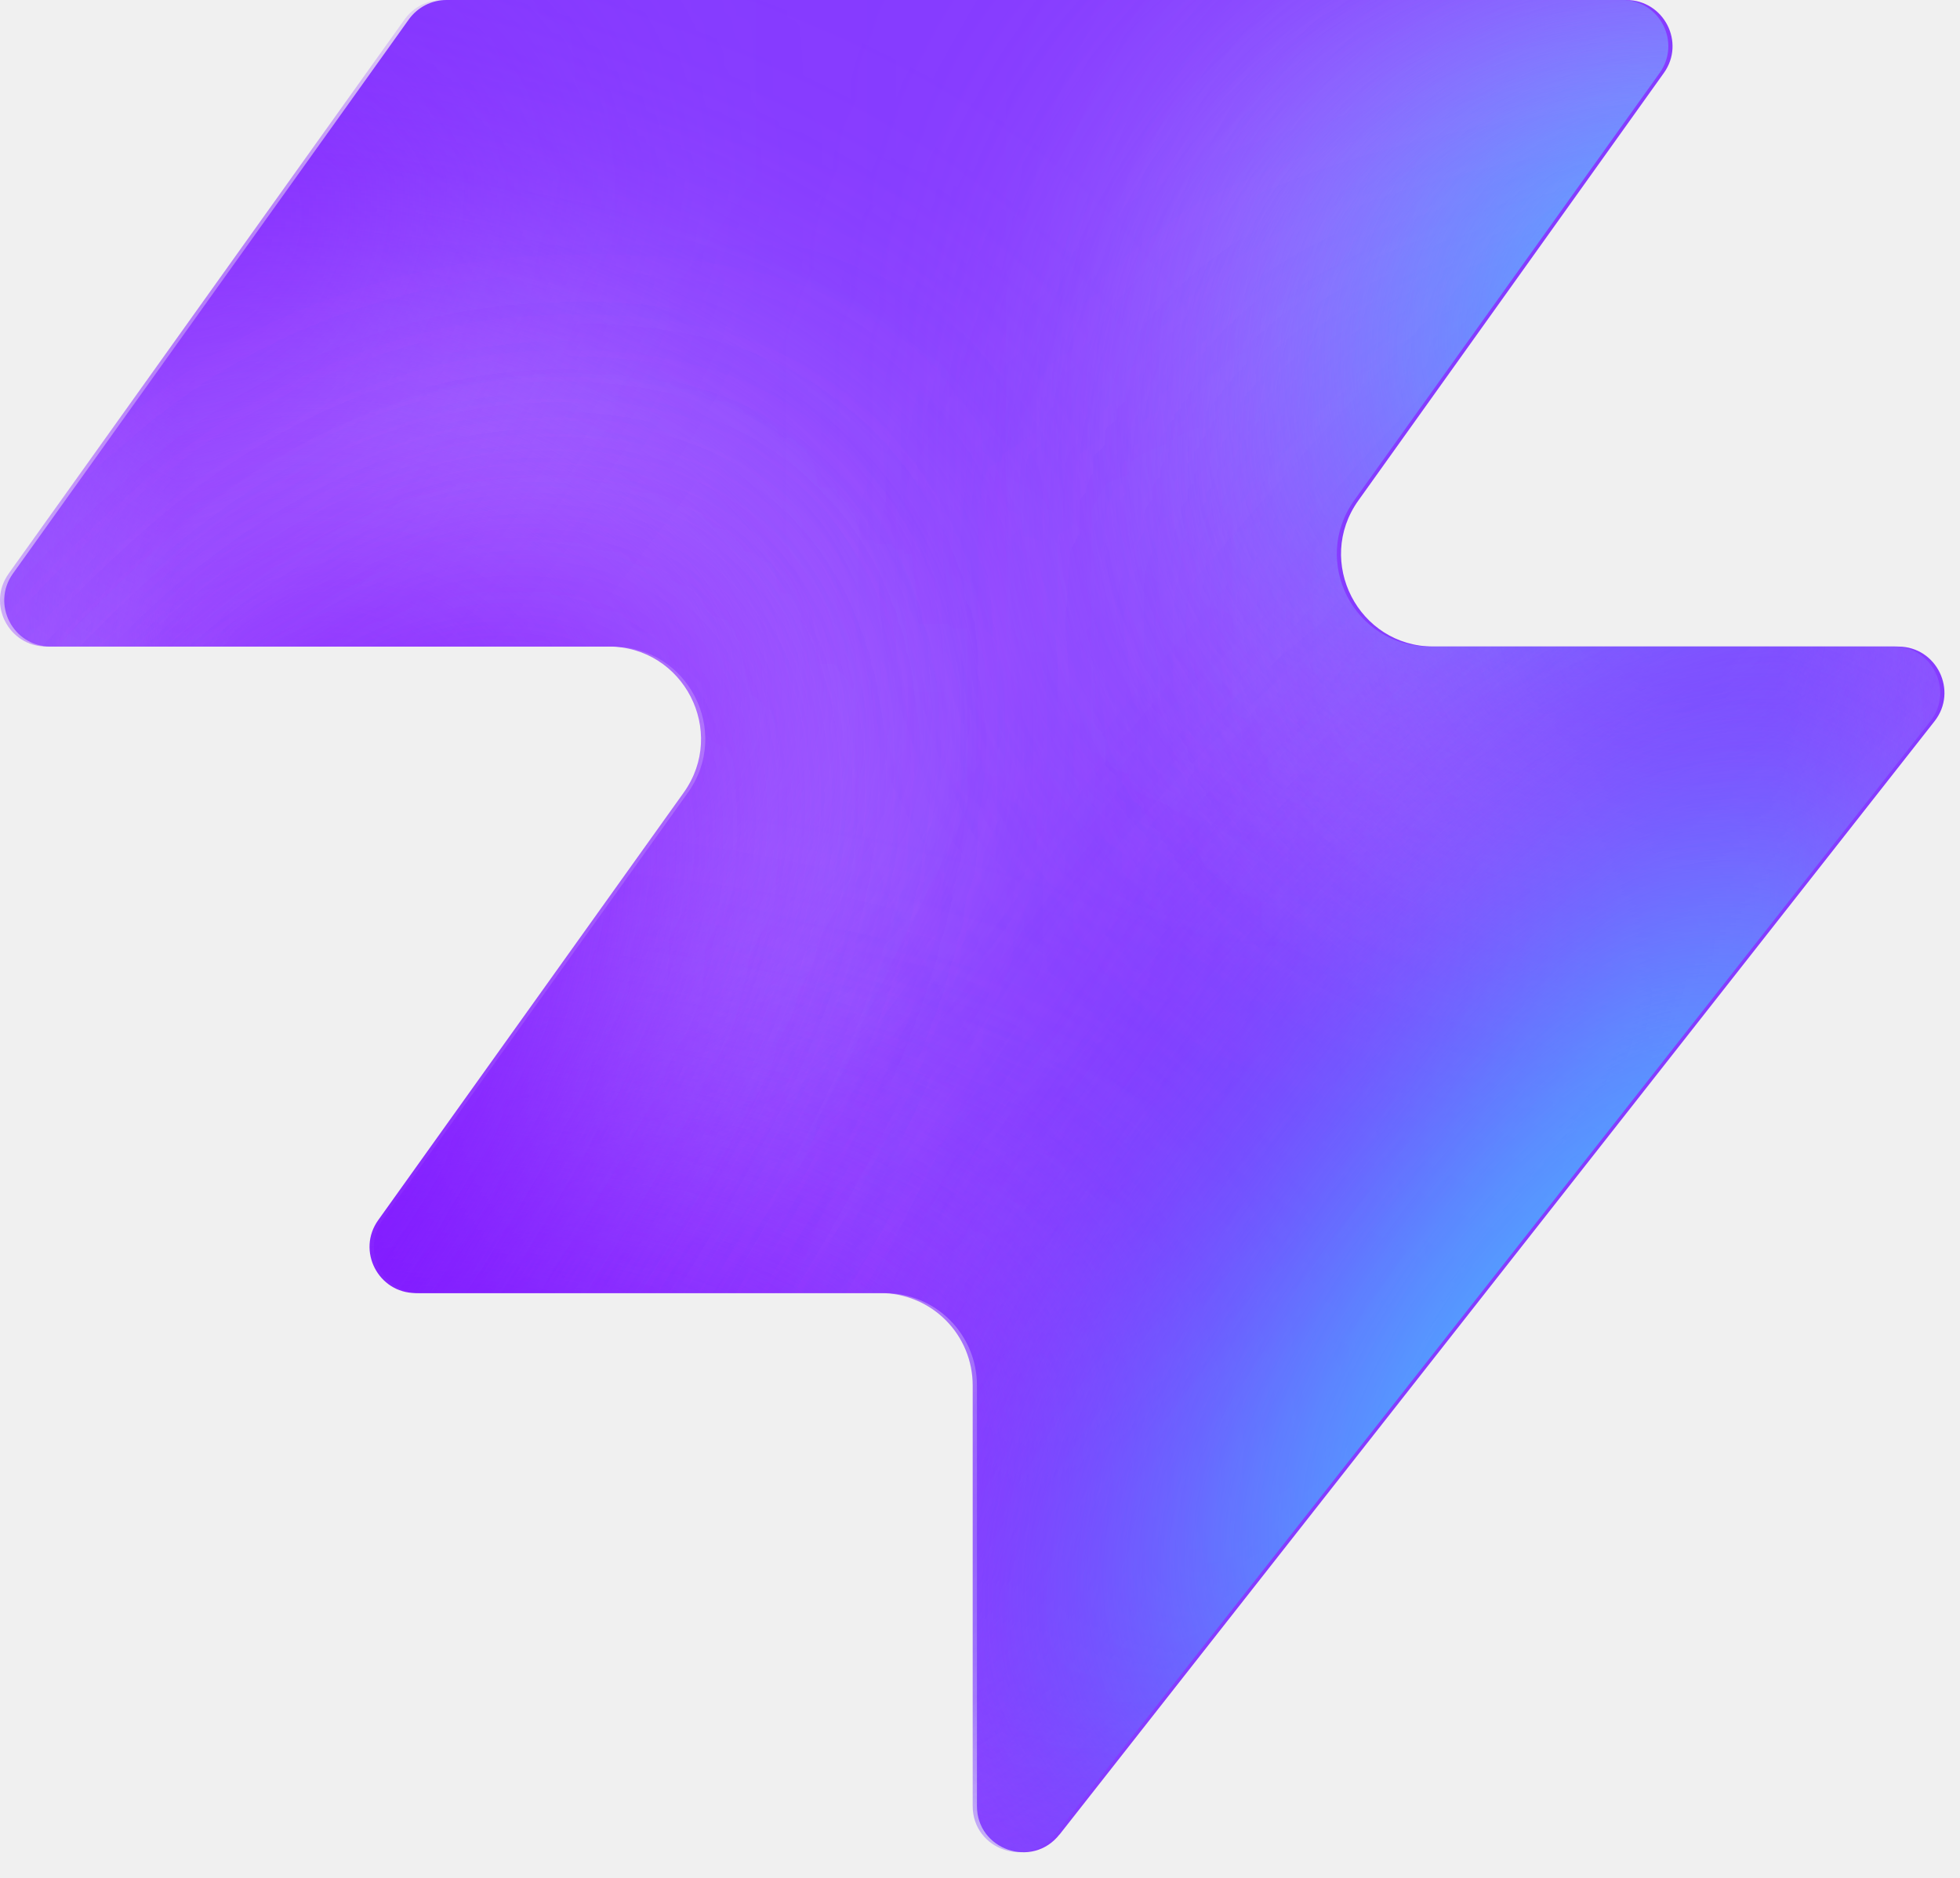
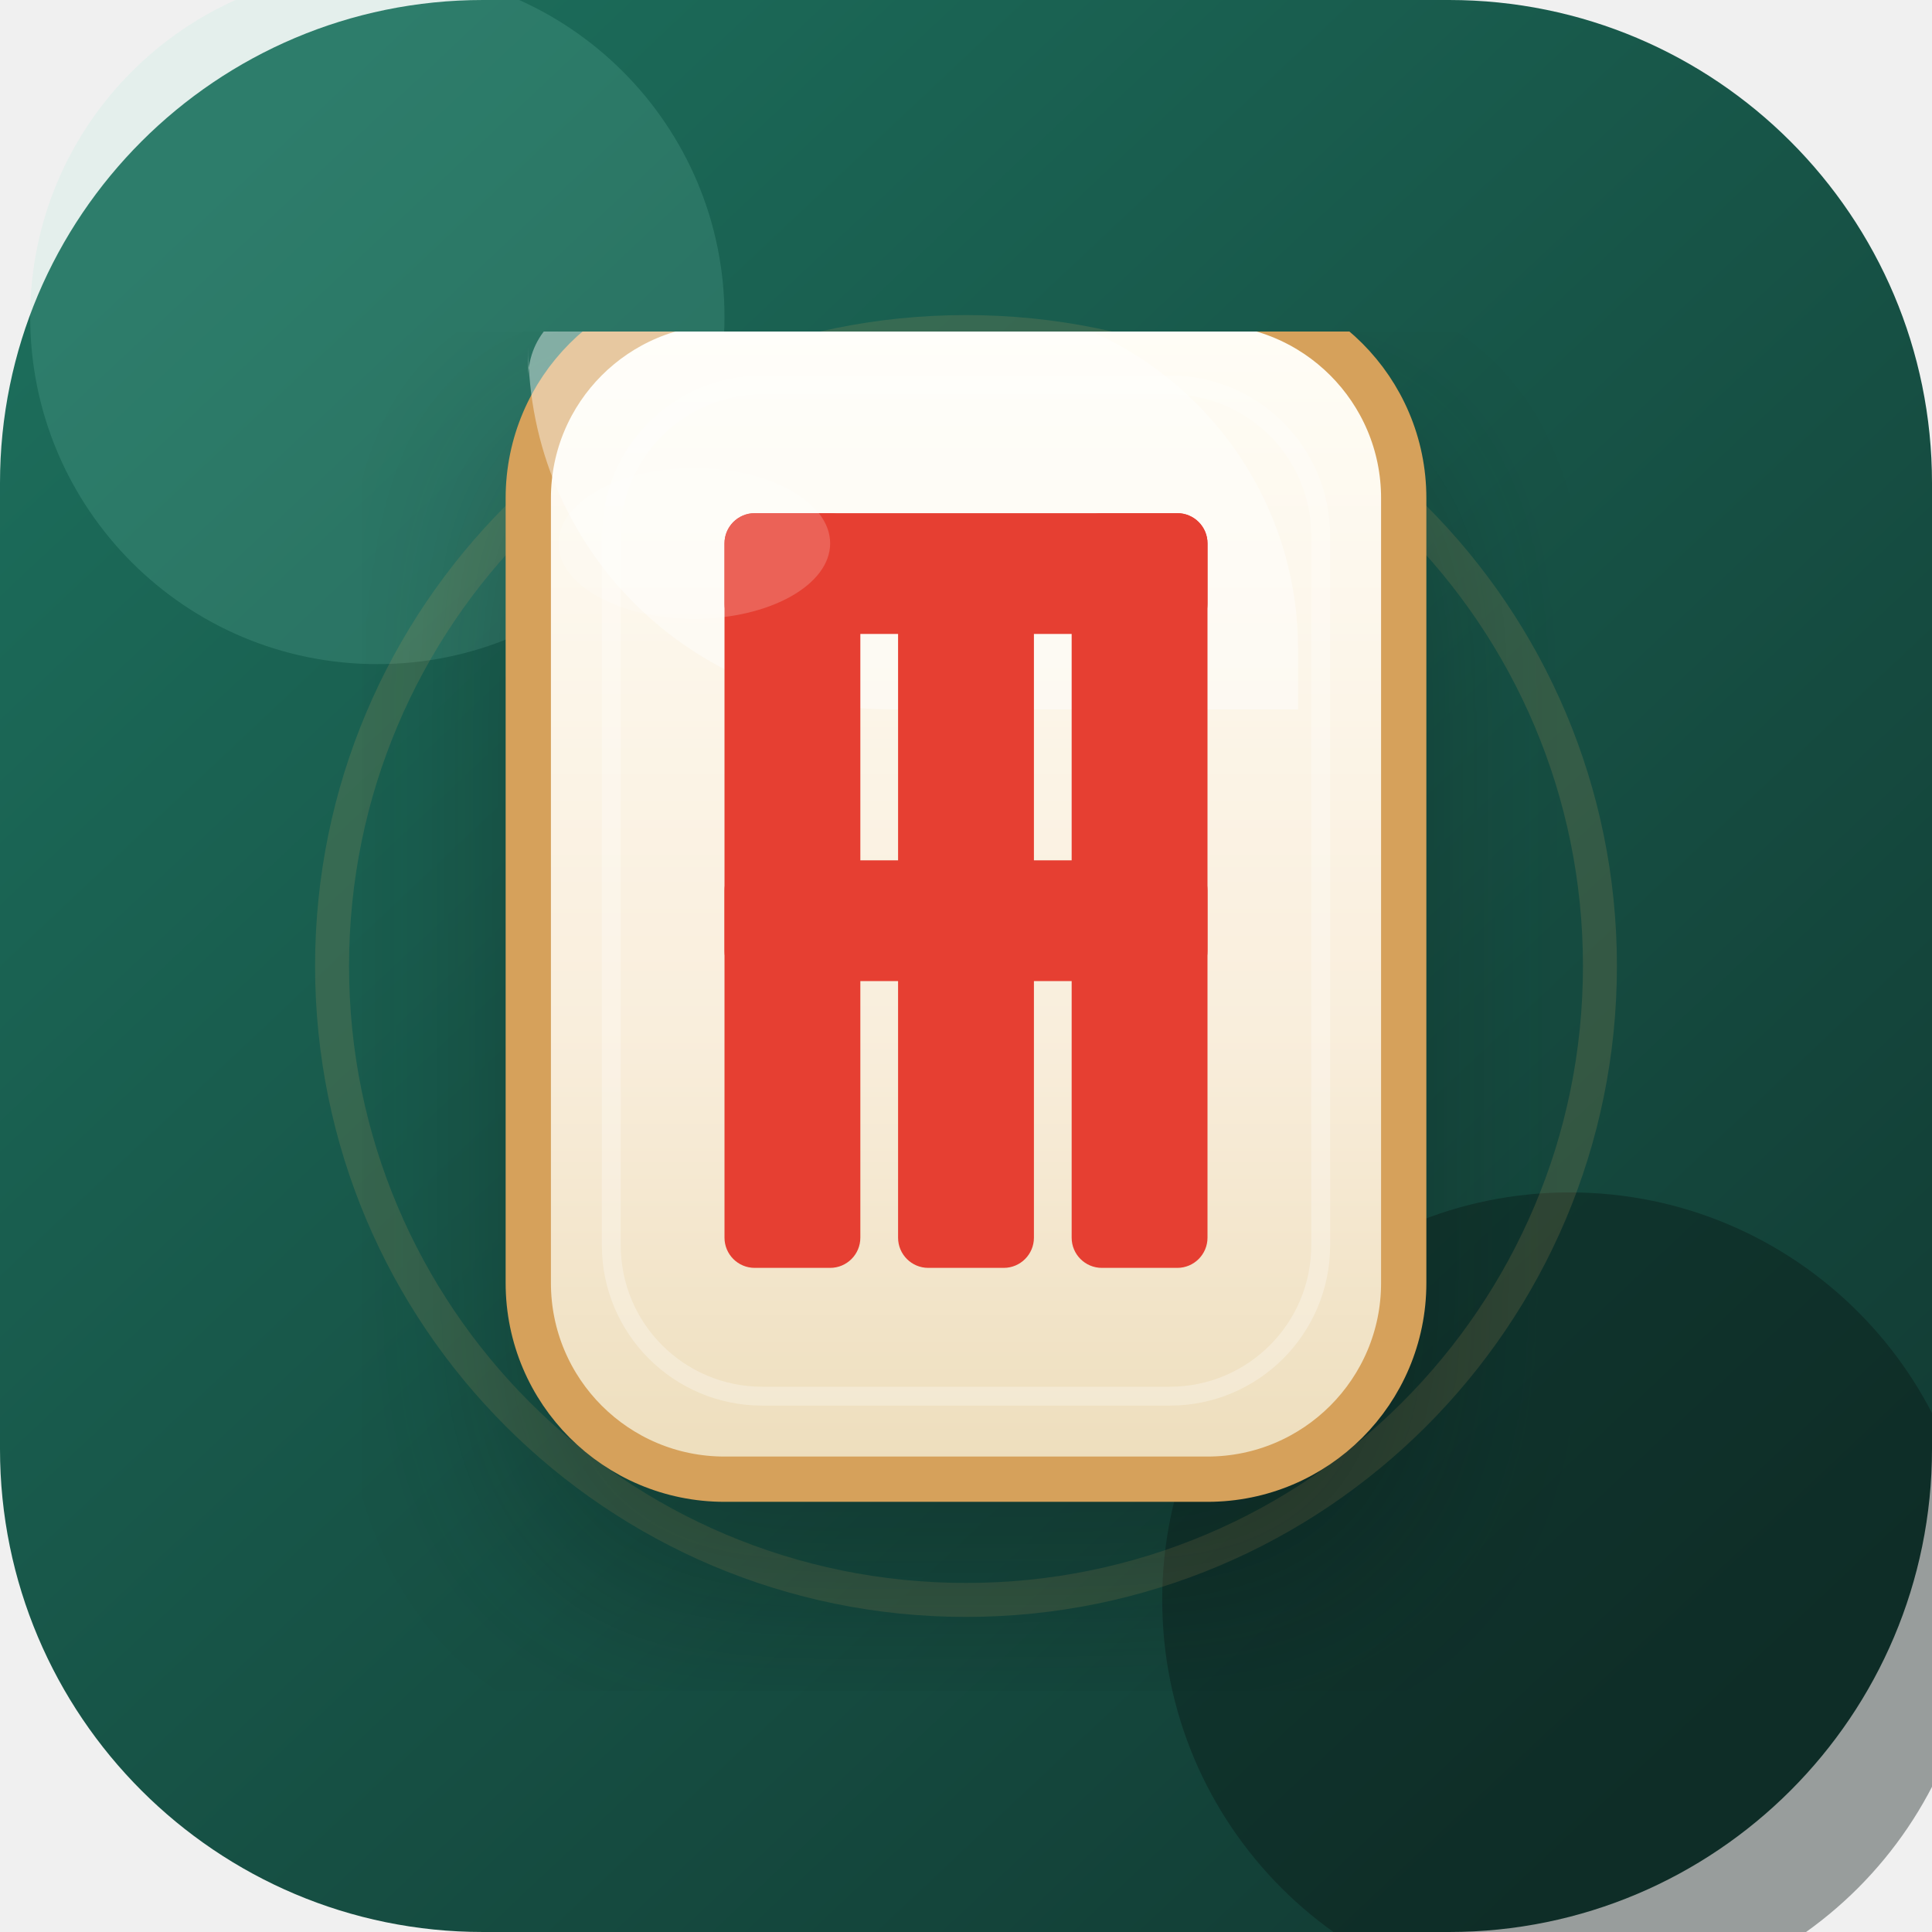
- <svg xmlns="http://www.w3.org/2000/svg" width="48" height="46" fill="none" viewBox="0 0 48 46">
-   <path fill="#863bff" d="M25.946 44.938c-.664.845-2.021.375-2.021-.698V33.937a2.26 2.26 0 0 0-2.262-2.262H10.287c-.92 0-1.456-1.04-.92-1.788l7.48-10.471c1.07-1.497 0-3.578-1.842-3.578H1.237c-.92 0-1.456-1.04-.92-1.788L10.013.474c.214-.297.556-.474.92-.474h28.894c.92 0 1.456 1.04.92 1.788l-7.48 10.471c-1.07 1.498 0 3.579 1.842 3.579h11.377c.943 0 1.473 1.088.89 1.83L25.947 44.94z" style="fill:#863bff;fill:color(display-p3 .525 .23 1);fill-opacity:1" />
-   <mask id="a" width="48" height="46" x="0" y="0" maskUnits="userSpaceOnUse" style="mask-type:alpha">
-     <path fill="#000" d="M25.842 44.938c-.664.844-2.021.375-2.021-.698V33.937a2.26 2.26 0 0 0-2.262-2.262H10.183c-.92 0-1.456-1.04-.92-1.788l7.48-10.471c1.07-1.498 0-3.579-1.842-3.579H1.133c-.92 0-1.456-1.04-.92-1.787L9.91.473c.214-.297.556-.474.92-.474h28.894c.92 0 1.456 1.04.92 1.788l-7.48 10.471c-1.07 1.498 0 3.578 1.842 3.578h11.377c.943 0 1.473 1.088.89 1.832L25.843 44.94z" style="fill:#000;fill-opacity:1" />
-   </mask>
-   <g mask="url(#a)">
-     <g filter="url(#b)">
-       <ellipse cx="5.508" cy="14.704" fill="#ede6ff" rx="5.508" ry="14.704" style="fill:#ede6ff;fill:color(display-p3 .927 .903 1);fill-opacity:1" transform="matrix(.00324 1 1 -.00324 -4.47 31.516)" />
-     </g>
-     <g filter="url(#c)">
-       <ellipse cx="10.399" cy="29.851" fill="#ede6ff" rx="10.399" ry="29.851" style="fill:#ede6ff;fill:color(display-p3 .927 .903 1);fill-opacity:1" transform="matrix(.00324 1 1 -.00324 -39.328 7.883)" />
-     </g>
-     <g filter="url(#d)">
-       <ellipse cx="5.508" cy="30.487" fill="#7e14ff" rx="5.508" ry="30.487" style="fill:#7e14ff;fill:color(display-p3 .492 .077 1);fill-opacity:1" transform="rotate(89.814 -25.913 -14.639)scale(1 -1)" />
-     </g>
-     <g filter="url(#e)">
-       <ellipse cx="5.508" cy="30.599" fill="#7e14ff" rx="5.508" ry="30.599" style="fill:#7e14ff;fill:color(display-p3 .492 .077 1);fill-opacity:1" transform="rotate(89.814 -32.644 -3.334)scale(1 -1)" />
-     </g>
-     <g filter="url(#f)">
-       <ellipse cx="5.508" cy="30.599" fill="#7e14ff" rx="5.508" ry="30.599" style="fill:#7e14ff;fill:color(display-p3 .492 .077 1);fill-opacity:1" transform="matrix(.00324 1 1 -.00324 -34.34 30.47)" />
-     </g>
-     <g filter="url(#g)">
-       <ellipse cx="14.072" cy="22.078" fill="#ede6ff" rx="14.072" ry="22.078" style="fill:#ede6ff;fill:color(display-p3 .927 .903 1);fill-opacity:1" transform="rotate(93.35 24.506 48.493)scale(-1 1)" />
-     </g>
-     <g filter="url(#h)">
-       <ellipse cx="3.47" cy="21.501" fill="#7e14ff" rx="3.47" ry="21.501" style="fill:#7e14ff;fill:color(display-p3 .492 .077 1);fill-opacity:1" transform="rotate(89.009 28.708 47.59)scale(-1 1)" />
-     </g>
-     <g filter="url(#i)">
-       <ellipse cx="3.47" cy="21.501" fill="#7e14ff" rx="3.47" ry="21.501" style="fill:#7e14ff;fill:color(display-p3 .492 .077 1);fill-opacity:1" transform="rotate(89.009 28.708 47.59)scale(-1 1)" />
-     </g>
-     <g filter="url(#j)">
-       <ellipse cx=".387" cy="8.972" fill="#7e14ff" rx="4.407" ry="29.108" style="fill:#7e14ff;fill:color(display-p3 .492 .077 1);fill-opacity:1" transform="rotate(39.51 .387 8.972)" />
-     </g>
-     <g filter="url(#k)">
-       <ellipse cx="47.523" cy="-6.092" fill="#7e14ff" rx="4.407" ry="29.108" style="fill:#7e14ff;fill:color(display-p3 .492 .077 1);fill-opacity:1" transform="rotate(37.892 47.523 -6.092)" />
-     </g>
-     <g filter="url(#l)">
-       <ellipse cx="41.412" cy="6.333" fill="#47bfff" rx="5.971" ry="9.665" style="fill:#47bfff;fill:color(display-p3 .28 .748 1);fill-opacity:1" transform="rotate(37.892 41.412 6.333)" />
-     </g>
-     <g filter="url(#m)">
-       <ellipse cx="-1.879" cy="38.332" fill="#7e14ff" rx="4.407" ry="29.108" style="fill:#7e14ff;fill:color(display-p3 .492 .077 1);fill-opacity:1" transform="rotate(37.892 -1.88 38.332)" />
-     </g>
-     <g filter="url(#n)">
-       <ellipse cx="-1.879" cy="38.332" fill="#7e14ff" rx="4.407" ry="29.108" style="fill:#7e14ff;fill:color(display-p3 .492 .077 1);fill-opacity:1" transform="rotate(37.892 -1.88 38.332)" />
-     </g>
-     <g filter="url(#o)">
-       <ellipse cx="35.651" cy="29.907" fill="#7e14ff" rx="4.407" ry="29.108" style="fill:#7e14ff;fill:color(display-p3 .492 .077 1);fill-opacity:1" transform="rotate(37.892 35.651 29.907)" />
-     </g>
-     <g filter="url(#p)">
-       <ellipse cx="38.418" cy="32.4" fill="#47bfff" rx="5.971" ry="15.297" style="fill:#47bfff;fill:color(display-p3 .28 .748 1);fill-opacity:1" transform="rotate(37.892 38.418 32.4)" />
-     </g>
-   </g>
+ <svg xmlns="http://www.w3.org/2000/svg" width="256" height="256" fill="none" viewBox="0 0 256 256">
  <defs>
-     <filter id="b" width="60.045" height="41.654" x="-19.77" y="16.149" color-interpolation-filters="sRGB" filterUnits="userSpaceOnUse">
+     <linearGradient id="bg" x1="28" x2="224" y1="24" y2="232" gradientUnits="userSpaceOnUse">
+       <stop stop-color="#1C6C5A" />
+       <stop offset="1" stop-color="#123C34" />
+     </linearGradient>
+     <linearGradient id="tile" x1="128" x2="128" y1="44" y2="212" gradientUnits="userSpaceOnUse">
+       <stop stop-color="#FFFDF6" />
+       <stop offset=".55" stop-color="#F9EEDC" />
+       <stop offset="1" stop-color="#EAD9B3" />
+     </linearGradient>
+     <filter id="shadow" width="160" height="180" x="48" y="44" color-interpolation-filters="sRGB" filterUnits="userSpaceOnUse">
      <feFlood flood-opacity="0" result="BackgroundImageFix" />
-       <feBlend in="SourceGraphic" in2="BackgroundImageFix" result="shape" />
-       <feGaussianBlur result="effect1_foregroundBlur_2002_17158" stdDeviation="7.659" />
-     </filter>
-     <filter id="c" width="90.34" height="51.437" x="-54.613" y="-7.533" color-interpolation-filters="sRGB" filterUnits="userSpaceOnUse">
-       <feFlood flood-opacity="0" result="BackgroundImageFix" />
-       <feBlend in="SourceGraphic" in2="BackgroundImageFix" result="shape" />
-       <feGaussianBlur result="effect1_foregroundBlur_2002_17158" stdDeviation="7.659" />
-     </filter>
-     <filter id="d" width="79.355" height="29.4" x="-49.64" y="2.03" color-interpolation-filters="sRGB" filterUnits="userSpaceOnUse">
-       <feFlood flood-opacity="0" result="BackgroundImageFix" />
-       <feBlend in="SourceGraphic" in2="BackgroundImageFix" result="shape" />
-       <feGaussianBlur result="effect1_foregroundBlur_2002_17158" stdDeviation="4.596" />
-     </filter>
-     <filter id="e" width="79.579" height="29.4" x="-45.045" y="20.029" color-interpolation-filters="sRGB" filterUnits="userSpaceOnUse">
-       <feFlood flood-opacity="0" result="BackgroundImageFix" />
-       <feBlend in="SourceGraphic" in2="BackgroundImageFix" result="shape" />
-       <feGaussianBlur result="effect1_foregroundBlur_2002_17158" stdDeviation="4.596" />
-     </filter>
-     <filter id="f" width="79.579" height="29.4" x="-43.513" y="21.178" color-interpolation-filters="sRGB" filterUnits="userSpaceOnUse">
-       <feFlood flood-opacity="0" result="BackgroundImageFix" />
-       <feBlend in="SourceGraphic" in2="BackgroundImageFix" result="shape" />
-       <feGaussianBlur result="effect1_foregroundBlur_2002_17158" stdDeviation="4.596" />
-     </filter>
-     <filter id="g" width="74.749" height="58.852" x="15.756" y="-17.901" color-interpolation-filters="sRGB" filterUnits="userSpaceOnUse">
-       <feFlood flood-opacity="0" result="BackgroundImageFix" />
-       <feBlend in="SourceGraphic" in2="BackgroundImageFix" result="shape" />
-       <feGaussianBlur result="effect1_foregroundBlur_2002_17158" stdDeviation="7.659" />
-     </filter>
-     <filter id="h" width="61.377" height="25.362" x="23.548" y="2.284" color-interpolation-filters="sRGB" filterUnits="userSpaceOnUse">
-       <feFlood flood-opacity="0" result="BackgroundImageFix" />
-       <feBlend in="SourceGraphic" in2="BackgroundImageFix" result="shape" />
-       <feGaussianBlur result="effect1_foregroundBlur_2002_17158" stdDeviation="4.596" />
-     </filter>
-     <filter id="i" width="61.377" height="25.362" x="23.548" y="2.284" color-interpolation-filters="sRGB" filterUnits="userSpaceOnUse">
-       <feFlood flood-opacity="0" result="BackgroundImageFix" />
-       <feBlend in="SourceGraphic" in2="BackgroundImageFix" result="shape" />
-       <feGaussianBlur result="effect1_foregroundBlur_2002_17158" stdDeviation="4.596" />
-     </filter>
-     <filter id="j" width="56.045" height="63.649" x="-27.636" y="-22.853" color-interpolation-filters="sRGB" filterUnits="userSpaceOnUse">
-       <feFlood flood-opacity="0" result="BackgroundImageFix" />
-       <feBlend in="SourceGraphic" in2="BackgroundImageFix" result="shape" />
-       <feGaussianBlur result="effect1_foregroundBlur_2002_17158" stdDeviation="4.596" />
-     </filter>
-     <filter id="k" width="54.814" height="64.646" x="20.116" y="-38.415" color-interpolation-filters="sRGB" filterUnits="userSpaceOnUse">
-       <feFlood flood-opacity="0" result="BackgroundImageFix" />
-       <feBlend in="SourceGraphic" in2="BackgroundImageFix" result="shape" />
-       <feGaussianBlur result="effect1_foregroundBlur_2002_17158" stdDeviation="4.596" />
-     </filter>
-     <filter id="l" width="33.541" height="35.313" x="24.641" y="-11.323" color-interpolation-filters="sRGB" filterUnits="userSpaceOnUse">
-       <feFlood flood-opacity="0" result="BackgroundImageFix" />
-       <feBlend in="SourceGraphic" in2="BackgroundImageFix" result="shape" />
-       <feGaussianBlur result="effect1_foregroundBlur_2002_17158" stdDeviation="4.596" />
-     </filter>
-     <filter id="m" width="54.814" height="64.646" x="-29.286" y="6.009" color-interpolation-filters="sRGB" filterUnits="userSpaceOnUse">
-       <feFlood flood-opacity="0" result="BackgroundImageFix" />
-       <feBlend in="SourceGraphic" in2="BackgroundImageFix" result="shape" />
-       <feGaussianBlur result="effect1_foregroundBlur_2002_17158" stdDeviation="4.596" />
-     </filter>
-     <filter id="n" width="54.814" height="64.646" x="-29.286" y="6.009" color-interpolation-filters="sRGB" filterUnits="userSpaceOnUse">
-       <feFlood flood-opacity="0" result="BackgroundImageFix" />
-       <feBlend in="SourceGraphic" in2="BackgroundImageFix" result="shape" />
-       <feGaussianBlur result="effect1_foregroundBlur_2002_17158" stdDeviation="4.596" />
-     </filter>
-     <filter id="o" width="54.814" height="64.646" x="8.244" y="-2.416" color-interpolation-filters="sRGB" filterUnits="userSpaceOnUse">
-       <feFlood flood-opacity="0" result="BackgroundImageFix" />
-       <feBlend in="SourceGraphic" in2="BackgroundImageFix" result="shape" />
-       <feGaussianBlur result="effect1_foregroundBlur_2002_17158" stdDeviation="4.596" />
-     </filter>
-     <filter id="p" width="39.409" height="43.623" x="18.713" y="10.588" color-interpolation-filters="sRGB" filterUnits="userSpaceOnUse">
-       <feFlood flood-opacity="0" result="BackgroundImageFix" />
-       <feBlend in="SourceGraphic" in2="BackgroundImageFix" result="shape" />
-       <feGaussianBlur result="effect1_foregroundBlur_2002_17158" stdDeviation="4.596" />
+       <feColorMatrix in="SourceAlpha" result="hardAlpha" values="0 0 0 0 0 0 0 0 0 0 0 0 0 0 0 0 0 0 127 0" />
+       <feOffset dy="14" />
+       <feGaussianBlur stdDeviation="12" />
+       <feColorMatrix values="0 0 0 0 0.03 0 0 0 0 0.07 0 0 0 0 0.06 0 0 0 0.28 0" />
+       <feBlend in2="BackgroundImageFix" result="effect1_dropShadow_0_1" />
+       <feBlend in="SourceGraphic" in2="effect1_dropShadow_0_1" result="shape" />
    </filter>
  </defs>
+   <rect width="256" height="256" rx="64" fill="url(#bg)" />
+   <circle cx="50" cy="42" r="46" fill="#9BE9D1" fill-opacity=".14" />
+   <circle cx="208" cy="212" r="54" fill="#081713" fill-opacity=".38" />
+   <circle cx="128" cy="128" r="84" stroke="#D4A35E" stroke-opacity=".16" stroke-width="4.5" />
+   <g filter="url(#shadow)">
+     <rect width="116" height="156" x="70" y="40" fill="url(#tile)" rx="26" />
+     <rect width="116" height="156" x="70" y="40" stroke="#D6A15B" stroke-width="6" rx="26" />
+     <rect width="94" height="134" x="81" y="51" stroke="#FFF" stroke-opacity=".28" stroke-width="2.5" rx="20" />
+     <path fill="#FFF" fill-opacity=".42" d="M70 50c0-5.523 4.477-10 10-10h46c25.405 0 46 20.595 46 46v8h-54c-26.51 0-48-21.49-48-48v4Z" />
+     <rect width="18" height="100" x="96" y="68" fill="#E63F32" rx="4" />
+     <rect width="18" height="100" x="142" y="68" fill="#E63F32" rx="4" />
+     <rect width="64" height="16" x="96" y="68" fill="#E63F32" rx="4" />
+     <rect width="64" height="16" x="96" y="114" fill="#E63F32" rx="4" />
+     <rect width="18" height="90" x="119" y="78" fill="#E63F32" rx="4" />
+     <ellipse cx="92" cy="72" fill="#FFF" fill-opacity=".18" rx="18" ry="10" />
+   </g>
</svg>
